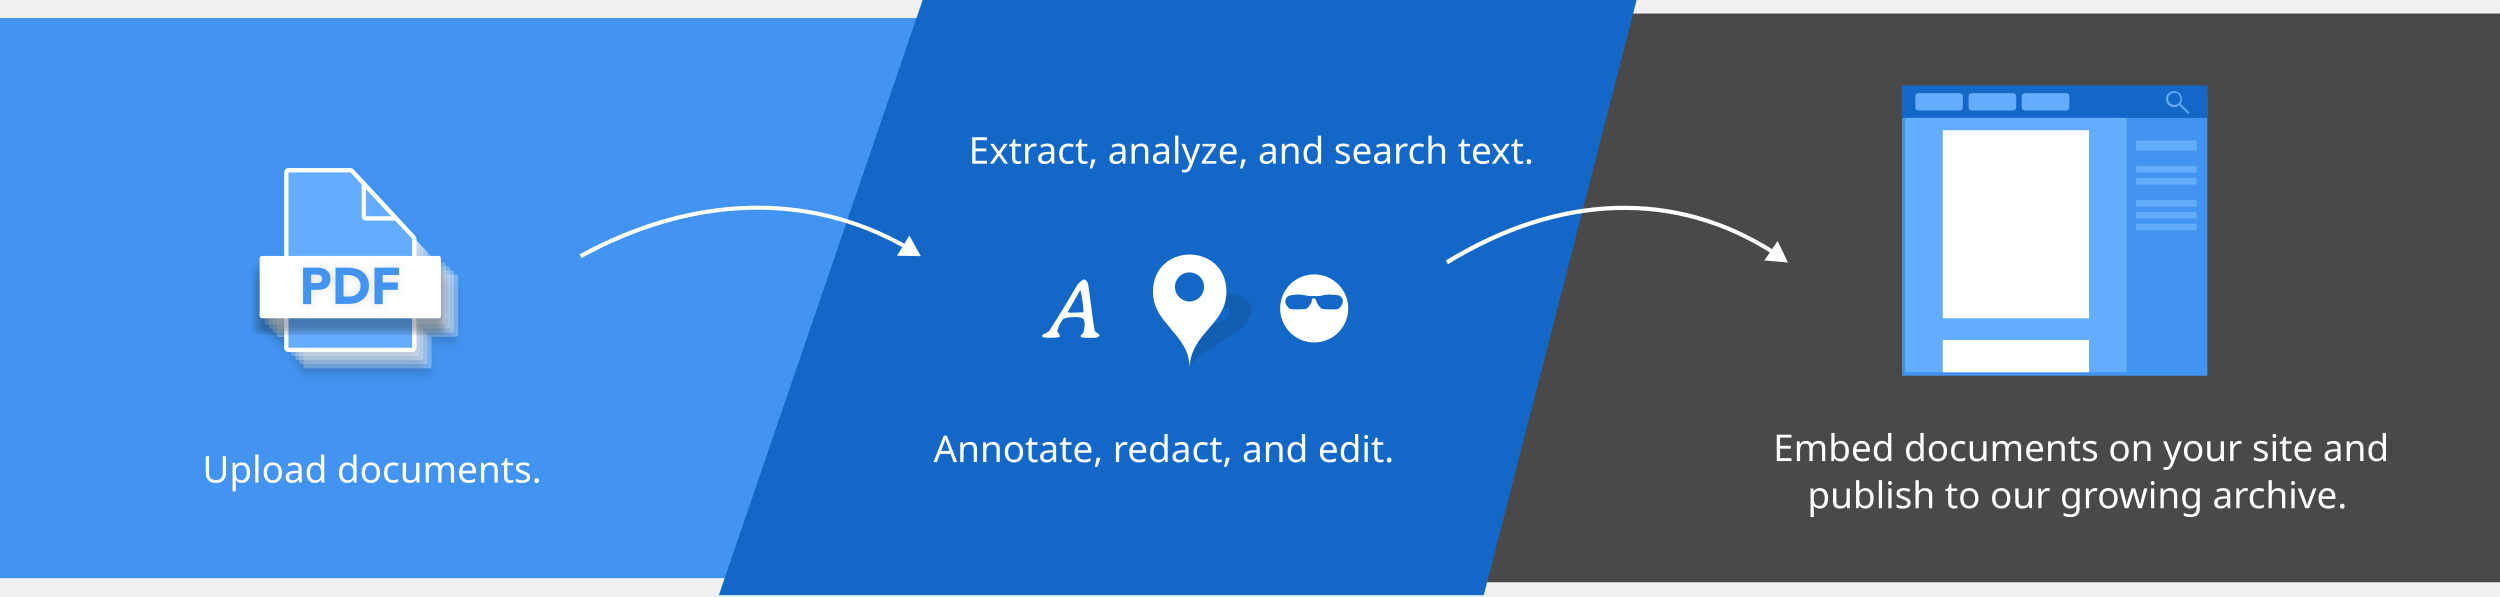
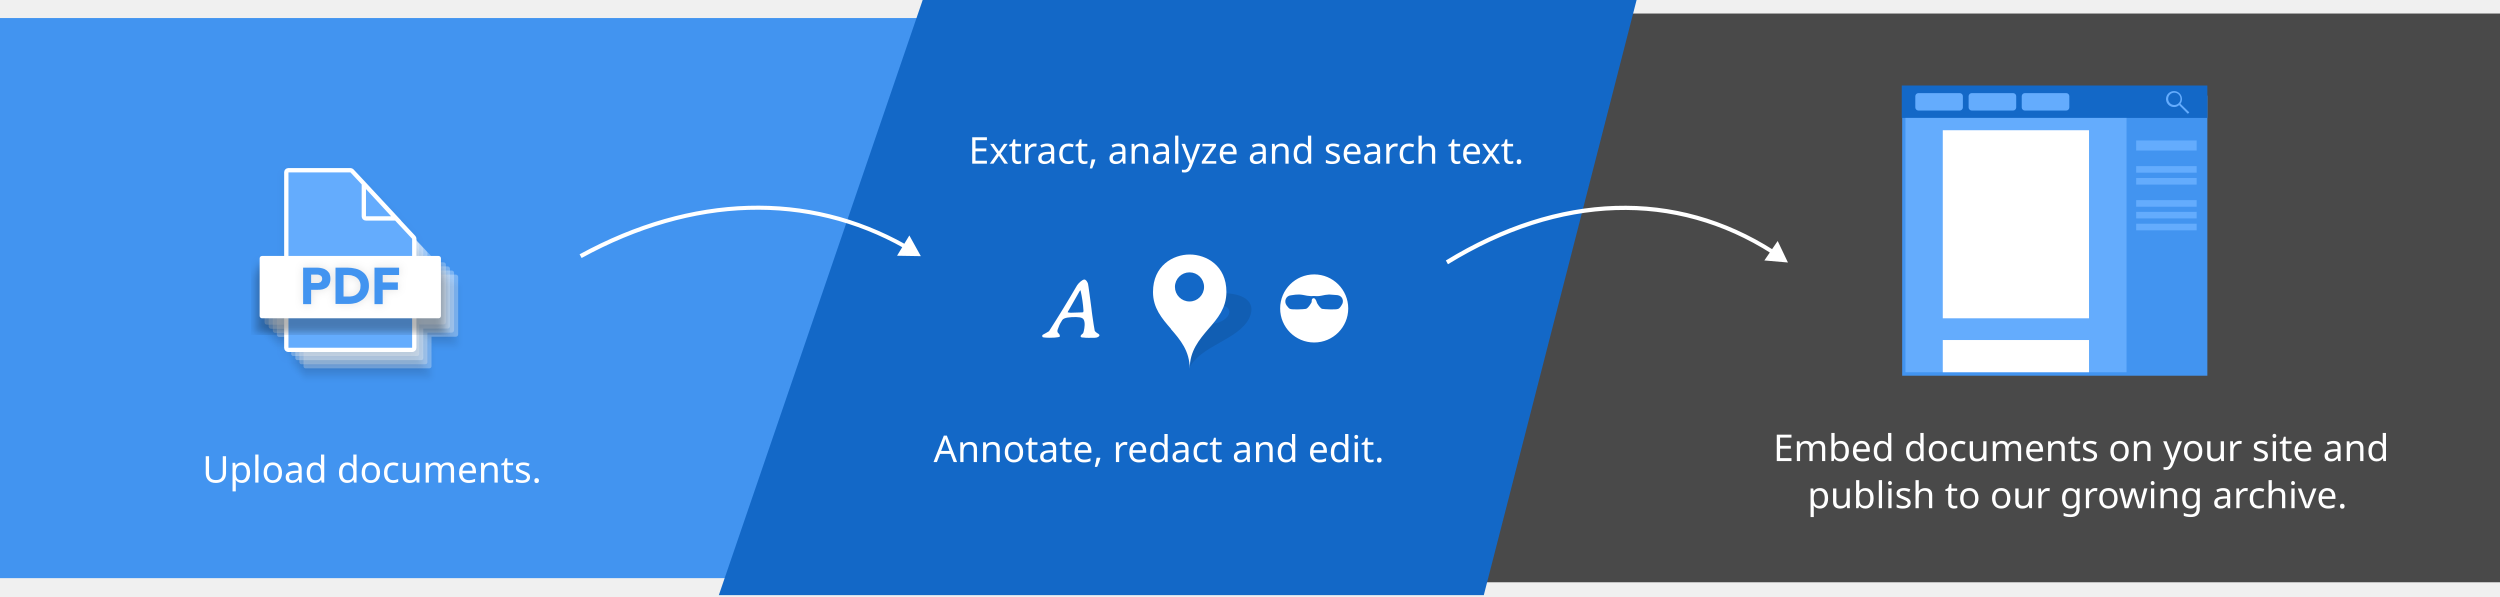
<svg xmlns="http://www.w3.org/2000/svg" fill="none" viewBox="0 0 1219 291" class="masthead">
  <path d="M0 8.8h1219v273.1H0V8.8z" fill="#4294F0" />
  <path d="M1219 6.6H723.8l-64.4 277.3H1219V6.6z" fill="#494949" />
  <text fill="#fff" style="white-space:pre" font-family="Source Sans Pro" font-size="18" letter-spacing="0em">
    <tspan x="864.6" y="224.8">Embed documents on your site and </tspan>
    <tspan x="881.3" y="247.8">publish to our growing archive.</tspan>
  </text>
  <g filter="url(#filter0_d)">
    <path d="M146 162.2v14.4c0 .6.5 1 1 1h60.4c.5 0 1-.4 1-1v-14.4h11.8c.7 0 1.2-.5 1.2-1.2v-28c0-.6-.5-1.1-1.2-1.1h-11.8v-8.5a1 1 0 00-.3-.7l-30-32.4a1 1 0 00-.8-.3H147a1 1 0 00-1 1v41h-11.8c-.7 0-1.2.5-1.2 1.1v28c0 .7.5 1.2 1.2 1.2H146v-.1z" fill="#fff" fill-opacity=".3" />
  </g>
  <g filter="url(#filter1_d)">
    <path d="M148 164.2v14.4c0 .6.5 1 1 1h60.4c.5 0 1-.4 1-1v-14.4h11.8c.7 0 1.2-.5 1.2-1.2v-28c0-.6-.5-1.1-1.2-1.1h-11.8v-8.5a1 1 0 00-.3-.7l-30-32.4a1 1 0 00-.8-.3H149a1 1 0 00-1 1v41h-11.8c-.7 0-1.2.5-1.2 1.1v28c0 .7.5 1.2 1.2 1.2H148v-.1z" fill="#fff" fill-opacity=".3" />
  </g>
  <g filter="url(#filter2_d)">
    <path d="M142 158.2v14.4c0 .6.5 1 1 1h60.4c.5 0 1-.4 1-1v-14.4h11.8c.7 0 1.2-.5 1.2-1.2v-28c0-.6-.5-1.1-1.2-1.1h-11.8v-8.5a1 1 0 00-.3-.7l-30-32.4a1 1 0 00-.8-.3H143a1 1 0 00-1 1v41h-11.8c-.7 0-1.2.5-1.2 1.1v28c0 .7.5 1.2 1.2 1.2H142v-.1z" fill="#fff" fill-opacity=".3" />
  </g>
  <g filter="url(#filter3_d)">
    <path d="M144 160.2v14.4c0 .6.5 1 1 1h60.4c.5 0 1-.4 1-1v-14.4h11.8c.7 0 1.2-.5 1.2-1.2v-28c0-.6-.5-1.1-1.2-1.1h-11.8v-8.5a1 1 0 00-.3-.7l-30-32.4a1 1 0 00-.8-.3H145a1 1 0 00-1 1v41h-11.8c-.7 0-1.2.5-1.2 1.1v28c0 .7.5 1.2 1.2 1.2H144v-.1z" fill="#fff" fill-opacity=".3" />
  </g>
  <g filter="url(#filter4_d)">
    <path d="M139.6 169.6V84c0-.6.5-1 1-1H171c.3 0 .6.1.8.3l5.7 6.2 15.8 17 8.5 9.2c.2.2.3.5.3.7v53.2c0 .6-.5 1-1 1h-60.4a1 1 0 01-1-1h-.1z" fill="#64ACFD" />
    <path d="M177.4 89.5l15.8 17m-15.8-17l-5.8-6.2a1 1 0 00-.7-.3h-30.3a1 1 0 00-1 1v85.6c0 .6.5 1 1 1H201c.5 0 1-.4 1-1v-53.2a1 1 0 00-.3-.7l-8.5-9.1-15.8-17.1zm0 0v16c0 .6.4 1 1 1h14.8l-15.8-17z" stroke="#fff" stroke-width="2.1" />
  </g>
  <g filter="url(#filter5_d)">
    <g filter="url(#filter6_d)">
      <path d="M213.8 124.8h-86c-.7 0-1.2.5-1.2 1.2v28c0 .7.5 1.2 1.2 1.2h86c.7 0 1.2-.5 1.2-1.2v-28c0-.7-.5-1.2-1.2-1.2z" fill="#fff" />
    </g>
    <g filter="url(#filter7_d)">
      <path d="M147.8 130.5h6.6c1 0 1.8.1 2.6.3a5 5 0 012.1.9c.6.4 1.1 1 1.5 1.6.3.7.5 1.6.5 2.6a6 6 0 01-.5 2.6c-.3.7-.8 1.3-1.3 1.7-.6.4-1.3.7-2.1.9-.8.2-1.7.2-2.6.2h-2.9v7h-3.9v-17.8zm4 7.5h3.5l1-.4.5-.6c.2-.3.3-.7.3-1 0-.5-.1-.9-.3-1.2a2 2 0 00-.8-.6 3 3 0 00-1.1-.3h-3.2v4.1h.1zm11.8-7.5h5.8c1.4 0 2.8.2 4 .5 1.3.3 2.4.8 3.4 1.6 1 .7 1.7 1.6 2.2 2.7.6 1.1.9 2.5.9 4.1a8.4 8.4 0 01-3 6.6c-1 .7-2 1.3-3.2 1.7-1.2.3-2.4.5-3.8.5h-6.3v-17.7zm3.9 14.1h2c.9 0 1.7 0 2.5-.2s1.5-.5 2-1c.6-.4 1-1 1.3-1.6.4-.7.5-1.6.5-2.6a4.8 4.8 0 00-3.7-4.7c-.7-.3-1.5-.4-2.3-.4h-2.3v10.5zm15.2-14.1h11.9v3.6h-8v3.6h7.4v3.6h-7.4v7h-4v-17.8h.1z" fill="#4294F0" />
    </g>
  </g>
  <text fill="#fff" style="white-space:pre" font-family="Source Sans Pro" font-size="18" letter-spacing="0em">
    <tspan x="98.7" y="235.3">Upload documents.</tspan>
  </text>
  <path d="M449.9 0l-99.4 290.2h373L798 0H449.9z" fill="#1368C7" />
  <path d="M449 124.9l-5.6-10.1-6 9.9 11.6.2zm-165.4.9C337.9 96 394 94.6 440.8 121l1-1.7C394.3 92.5 337.5 94 282.6 124l1 1.8zm588.2 2.2l-5-10.5-6.5 9.5 11.5 1zm-165.7.8c54.6-33.5 110.8-35.1 157.8-5.1l1-1.7c-47.7-30.5-104.7-28.8-159.9 5l1 1.8h.1z" fill="#fff" />
  <text fill="#fff" style="white-space:pre" font-family="Source Sans Pro" font-size="18" letter-spacing="0em">
-     <tspan x="472.3" y="79.8">Extract, analyze, and search text.</tspan>
+     <tspan x="472.3" y="79.8">Extract, analyze and search text.</tspan>
  </text>
  <text fill="#fff" style="white-space:pre" font-family="Source Sans Pro" font-size="18" letter-spacing="0em">
-     <tspan x="455.2" y="225.3">Annotate, redact, and edit.</tspan>
+     <tspan x="455.2" y="225.3">Annotate, redact and edit.</tspan>
  </text>
  <path fill-rule="evenodd" clip-rule="evenodd" d="M576.5 167c-2.8-3.5-5.5-6.8-3-12 3.9-8.5 15.3-12 23.4-12 8.2 0 16.2 3.5 12.3 12-2.6 5.4-8.5 8.7-14.5 12.1-6.2 3.5-12.3 7-15 12.7 2.7-5.8-.3-9.3-3.2-12.9v.1zm13.4-9c3.9 0 8-2 9.2-4.6 1.2-2.6-1-4.7-4.9-4.7-3.9 0-8 2.1-9.2 4.7-1.2 2.6 1 4.7 4.9 4.7v-.1z" fill="#000" fill-opacity=".1" />
  <path fill-rule="evenodd" clip-rule="evenodd" d="M571 160.4c-4.5-5.2-8.8-10.2-8.8-18 0-12.9 9.8-18.3 17.9-18.3 8.1 0 17.9 5.4 17.9 18.2 0 7.9-4.3 13-8.7 18-4.6 5.4-9.2 10.8-9.2 19.5 0-8.7-4.6-14.1-9.2-19.4h.1zm9-13.4a7.1 7.1 0 100-14.2 7.1 7.1 0 000 14.2zm-68.1 17.7s-3.4 0-3.6-.4c-.1-.4-.2-.6 0-.9.1-.2.8-.5 1.5-.9l1.7-1a584 584 0 0013.7-22.4c.8-1.2 2.6-2.8 3.5-2.8.9 0 1.5 1.2 1.8 2 .2.6 1.2 8.5 1.7 12.2l.2 1.7.2 1.5c.4 2.7 1 7 1.2 7.6.1.3.6.6 1 1 .6.3 1.2.7 1.3 1.1 0 .7-1 1.3-2.3 1.3h-1.2c-1.1 0-2.3.1-3.2 0l-1-.1c-.8 0-1.5-.1-1.5-.6 0-.4.3-.7.6-1 .3-.2.6-.4.7-.7.3-.8.9-3.4.6-5.2-.3-2-1.3-2.4-4.1-2.5-3 0-5.8.2-6.7 1.4-.8 1.2-1.5 2.5-1.7 3.2l-.2.5c-.3.7-.6 1.5-.5 2 0 .3.2.5.5.8.3.3.7.7.7 1.5 0 .7-5 .7-5 .7h.1zm9.2-13.4a2 2 0 00-.5 1l1.4.2 5.9-.2c.3 0 .4-.3.4-.7v-.2c-.2-3.3-.7-6.5-1.4-9.7-.1-.3-.3 0-.5.3l-4.5 7.9-.8 1.4zM640.8 167a16.6 16.6 0 100-33.2 16.6 16.6 0 000 33.2zm7.3-23.4l4 .3c2.5.3 3.5 3 2 5-.6 1-1.2 1.6-1.6 1.7-1 .5-6.7.2-7.8 0-.6-.1-1.7-1.4-2.5-2.8l-.2-.6c-.3-.8-.7-1.8-1.5-1.8-.6 0-.9.6-.9 1.2 0 .4 0 .8-.3 1.2-.8 1.4-1.9 2.7-2.5 2.8-1 .2-6.7.5-7.8 0-.4-.1-1-.8-1.6-1.6-1.5-2-.4-4.8 2-5 1.6-.3 3-.4 4-.4s2.5.3 4 .6l1.9.2a10 10 0 012.6 0c.8 0 1.5 0 2.3-.2a22 22 0 013.9-.6z" fill="#fff" />
  <path d="M927.5 46.6h148.8v136.6H927.5V46.6z" fill="#4294F0" />
  <path d="M927.3 41.7h149v15.8h-149V41.7z" fill="#1368C7" />
  <path fill-rule="evenodd" clip-rule="evenodd" d="M1063.2 48.2a3 3 0 01-3 3 3 3 0 01-3-3 3 3 0 013-3 3 3 0 013 3zm-.6 3c-.6.6-1.5 1-2.4 1a3.9 3.9 0 113-1.6l4.3 4.2-.7.7-4.2-4.2v-.1z" fill="#64ACFD" />
  <path d="M929.1 57.5h107.8v124H929.1v-124z" fill="#64ACFD" />
  <path d="M947.3 63.5h71.3v91.7h-71.3V63.5zm0 102.3h71.3v15.7h-71.3v-15.7z" fill="#fff" />
  <path d="M955.6 45.4h-20.2c-.8 0-1.5.7-1.5 1.5v5.5c0 .8.7 1.5 1.5 1.5h20.2c.8 0 1.5-.7 1.5-1.5v-5.5c0-.8-.7-1.5-1.5-1.5zM981.6 45.4h-20.2c-.8 0-1.5.7-1.5 1.5v5.5c0 .8.7 1.5 1.5 1.5h20.2c.8 0 1.5-.7 1.5-1.5v-5.5c0-.8-.7-1.5-1.5-1.5zM1007.5 45.4h-20.2c-.8 0-1.5.7-1.5 1.5v5.5c0 .8.7 1.5 1.5 1.5h20.2c.8 0 1.5-.7 1.5-1.5v-5.5c0-.8-.7-1.5-1.5-1.5zM1041.6 68.5h29.5v4.9h-29.5v-4.9zm0 12.5h29.5v3.2h-29.5V81zm0 5.8h29.5V90h-29.5v-3.2zm0 10.8h29.5v3.2h-29.5v-3.2zm0 5.7h29.5v3.2h-29.5v-3.2zm0 5.8h29.5v3.2h-29.5v-3.2z" fill="#64ACFD" />
  <defs>
    <filter id="filter0_d" x="130.6" y="90" width="93.2" height="94.8" filterUnits="userSpaceOnUse" color-interpolation-filters="sRGB">
      <feFlood flood-opacity="0" result="BackgroundImageFix" />
      <feColorMatrix in="SourceAlpha" values="0 0 0 0 0 0 0 0 0 0 0 0 0 0 0 0 0 0 127 0" />
      <feOffset dy="4.8" />
      <feGaussianBlur stdDeviation="1.2" />
      <feColorMatrix values="0 0 0 0 0 0 0 0 0 0 0 0 0 0 0 0 0 0 0.05 0" />
      <feBlend in2="BackgroundImageFix" result="effect1_dropShadow" />
      <feBlend in="SourceGraphic" in2="effect1_dropShadow" result="shape" />
    </filter>
    <filter id="filter1_d" x="132.6" y="92" width="93.2" height="94.8" filterUnits="userSpaceOnUse" color-interpolation-filters="sRGB">
      <feFlood flood-opacity="0" result="BackgroundImageFix" />
      <feColorMatrix in="SourceAlpha" values="0 0 0 0 0 0 0 0 0 0 0 0 0 0 0 0 0 0 127 0" />
      <feOffset dy="4.8" />
      <feGaussianBlur stdDeviation="1.2" />
      <feColorMatrix values="0 0 0 0 0 0 0 0 0 0 0 0 0 0 0 0 0 0 0.05 0" />
      <feBlend in2="BackgroundImageFix" result="effect1_dropShadow" />
      <feBlend in="SourceGraphic" in2="effect1_dropShadow" result="shape" />
    </filter>
    <filter id="filter2_d" x="126.6" y="86" width="93.2" height="94.8" filterUnits="userSpaceOnUse" color-interpolation-filters="sRGB">
      <feFlood flood-opacity="0" result="BackgroundImageFix" />
      <feColorMatrix in="SourceAlpha" values="0 0 0 0 0 0 0 0 0 0 0 0 0 0 0 0 0 0 127 0" />
      <feOffset dy="4.8" />
      <feGaussianBlur stdDeviation="1.2" />
      <feColorMatrix values="0 0 0 0 0 0 0 0 0 0 0 0 0 0 0 0 0 0 0.05 0" />
      <feBlend in2="BackgroundImageFix" result="effect1_dropShadow" />
      <feBlend in="SourceGraphic" in2="effect1_dropShadow" result="shape" />
    </filter>
    <filter id="filter3_d" x="128.6" y="88" width="93.2" height="94.8" filterUnits="userSpaceOnUse" color-interpolation-filters="sRGB">
      <feFlood flood-opacity="0" result="BackgroundImageFix" />
      <feColorMatrix in="SourceAlpha" values="0 0 0 0 0 0 0 0 0 0 0 0 0 0 0 0 0 0 127 0" />
      <feOffset dy="4.8" />
      <feGaussianBlur stdDeviation="1.2" />
      <feColorMatrix values="0 0 0 0 0 0 0 0 0 0 0 0 0 0 0 0 0 0 0.05 0" />
      <feBlend in2="BackgroundImageFix" result="effect1_dropShadow" />
      <feBlend in="SourceGraphic" in2="effect1_dropShadow" result="shape" />
    </filter>
    <filter id="filter4_d" x="134.3" y="79.8" width="72.9" height="98.1" filterUnits="userSpaceOnUse" color-interpolation-filters="sRGB">
      <feFlood flood-opacity="0" result="BackgroundImageFix" />
      <feColorMatrix in="SourceAlpha" values="0 0 0 0 0 0 0 0 0 0 0 0 0 0 0 0 0 0 127 0" />
      <feOffset dy="2.1" />
      <feGaussianBlur stdDeviation="2.1" />
      <feColorMatrix values="0 0 0 0 0 0 0 0 0 0 0 0 0 0 0 0 0 0 0.05 0" />
      <feBlend in2="BackgroundImageFix" result="effect1_dropShadow" />
      <feBlend in="SourceGraphic" in2="effect1_dropShadow" result="shape" />
    </filter>
    <filter id="filter5_d" x="122.6" y="124.8" width="96.4" height="38.4" filterUnits="userSpaceOnUse" color-interpolation-filters="sRGB">
      <feFlood flood-opacity="0" result="BackgroundImageFix" />
      <feColorMatrix in="SourceAlpha" values="0 0 0 0 0 0 0 0 0 0 0 0 0 0 0 0 0 0 127 0" />
      <feOffset dy="4" />
      <feGaussianBlur stdDeviation="2" />
      <feColorMatrix values="0 0 0 0 0 0 0 0 0 0 0 0 0 0 0 0 0 0 0.25 0" />
      <feBlend in2="BackgroundImageFix" result="effect1_dropShadow" />
      <feBlend in="SourceGraphic" in2="effect1_dropShadow" result="shape" />
    </filter>
    <filter id="filter6_d" x="124.2" y="124.8" width="93.2" height="37.6" filterUnits="userSpaceOnUse" color-interpolation-filters="sRGB">
      <feFlood flood-opacity="0" result="BackgroundImageFix" />
      <feColorMatrix in="SourceAlpha" values="0 0 0 0 0 0 0 0 0 0 0 0 0 0 0 0 0 0 127 0" />
      <feOffset dy="4.8" />
      <feGaussianBlur stdDeviation="1.2" />
      <feColorMatrix values="0 0 0 0 0 0 0 0 0 0 0 0 0 0 0 0 0 0 0.05 0" />
      <feBlend in2="BackgroundImageFix" result="effect1_dropShadow" />
      <feBlend in="SourceGraphic" in2="effect1_dropShadow" result="shape" />
    </filter>
    <filter id="filter7_d" x="143.6" y="126.3" width="55.2" height="26.2" filterUnits="userSpaceOnUse" color-interpolation-filters="sRGB">
      <feFlood flood-opacity="0" result="BackgroundImageFix" />
      <feColorMatrix in="SourceAlpha" values="0 0 0 0 0 0 0 0 0 0 0 0 0 0 0 0 0 0 127 0" />
      <feOffset />
      <feGaussianBlur stdDeviation="2.1" />
      <feColorMatrix values="0 0 0 0 0 0 0 0 0 0 0 0 0 0 0 0 0 0 0.1 0" />
      <feBlend in2="BackgroundImageFix" result="effect1_dropShadow" />
      <feBlend in="SourceGraphic" in2="effect1_dropShadow" result="shape" />
    </filter>
  </defs>
</svg>
